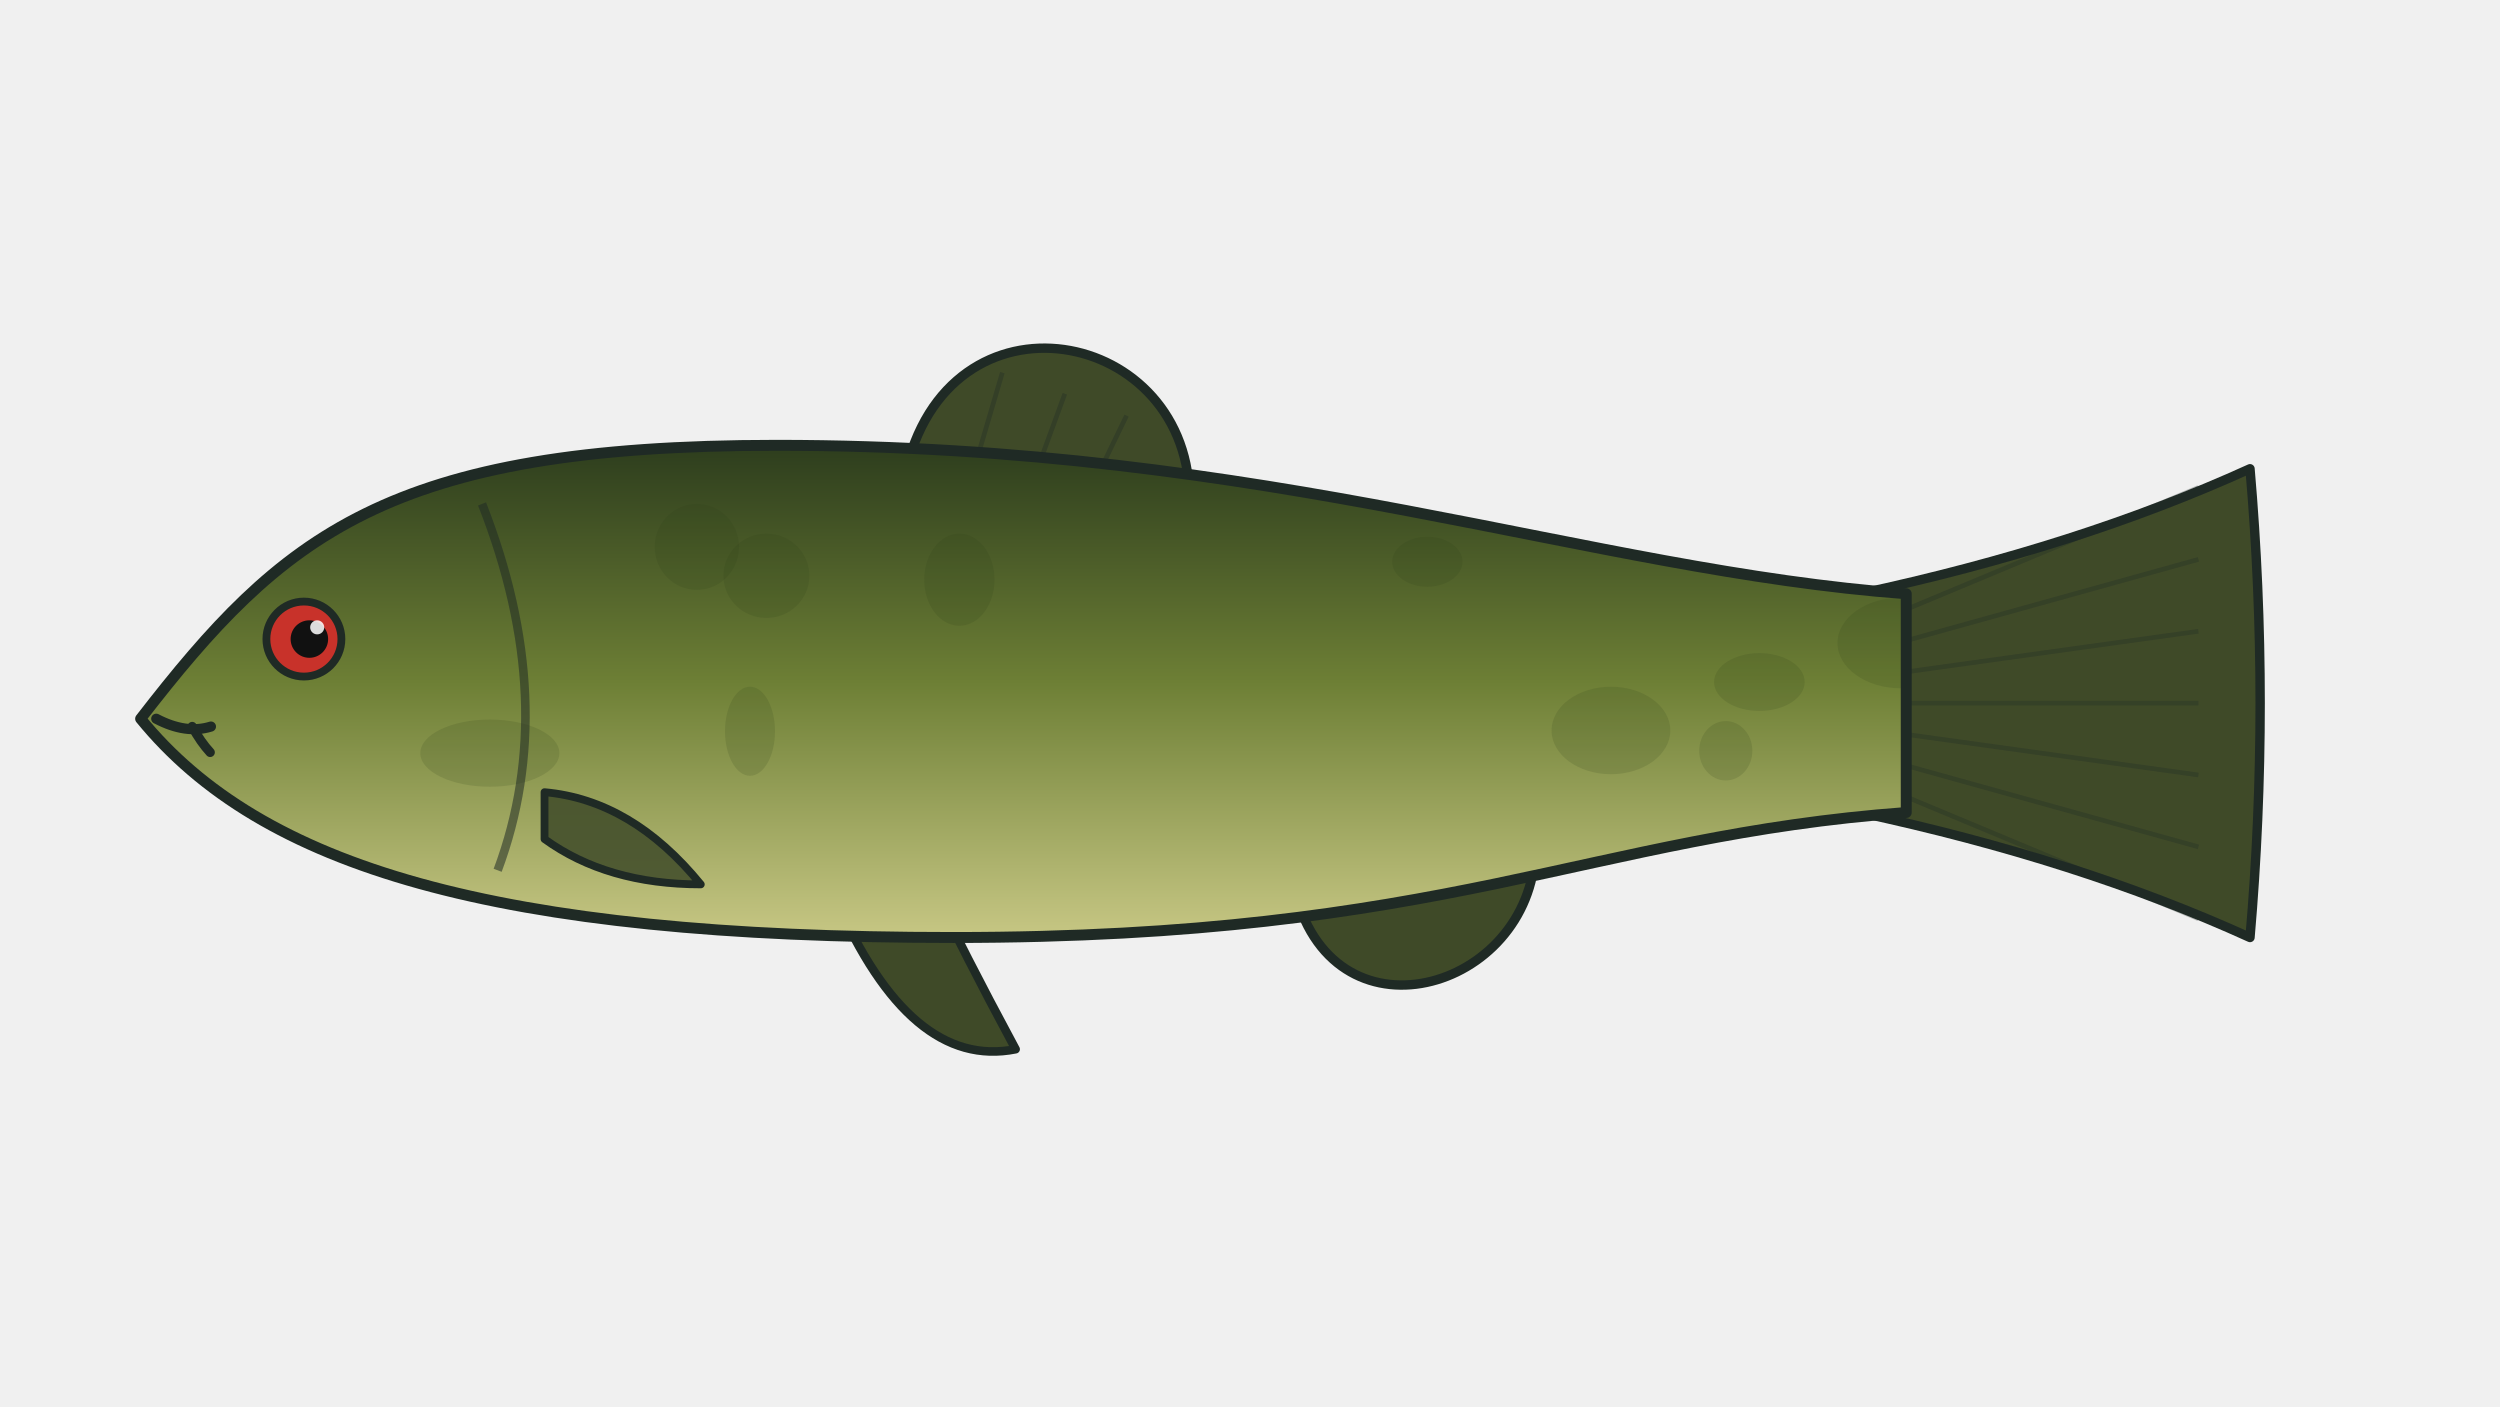
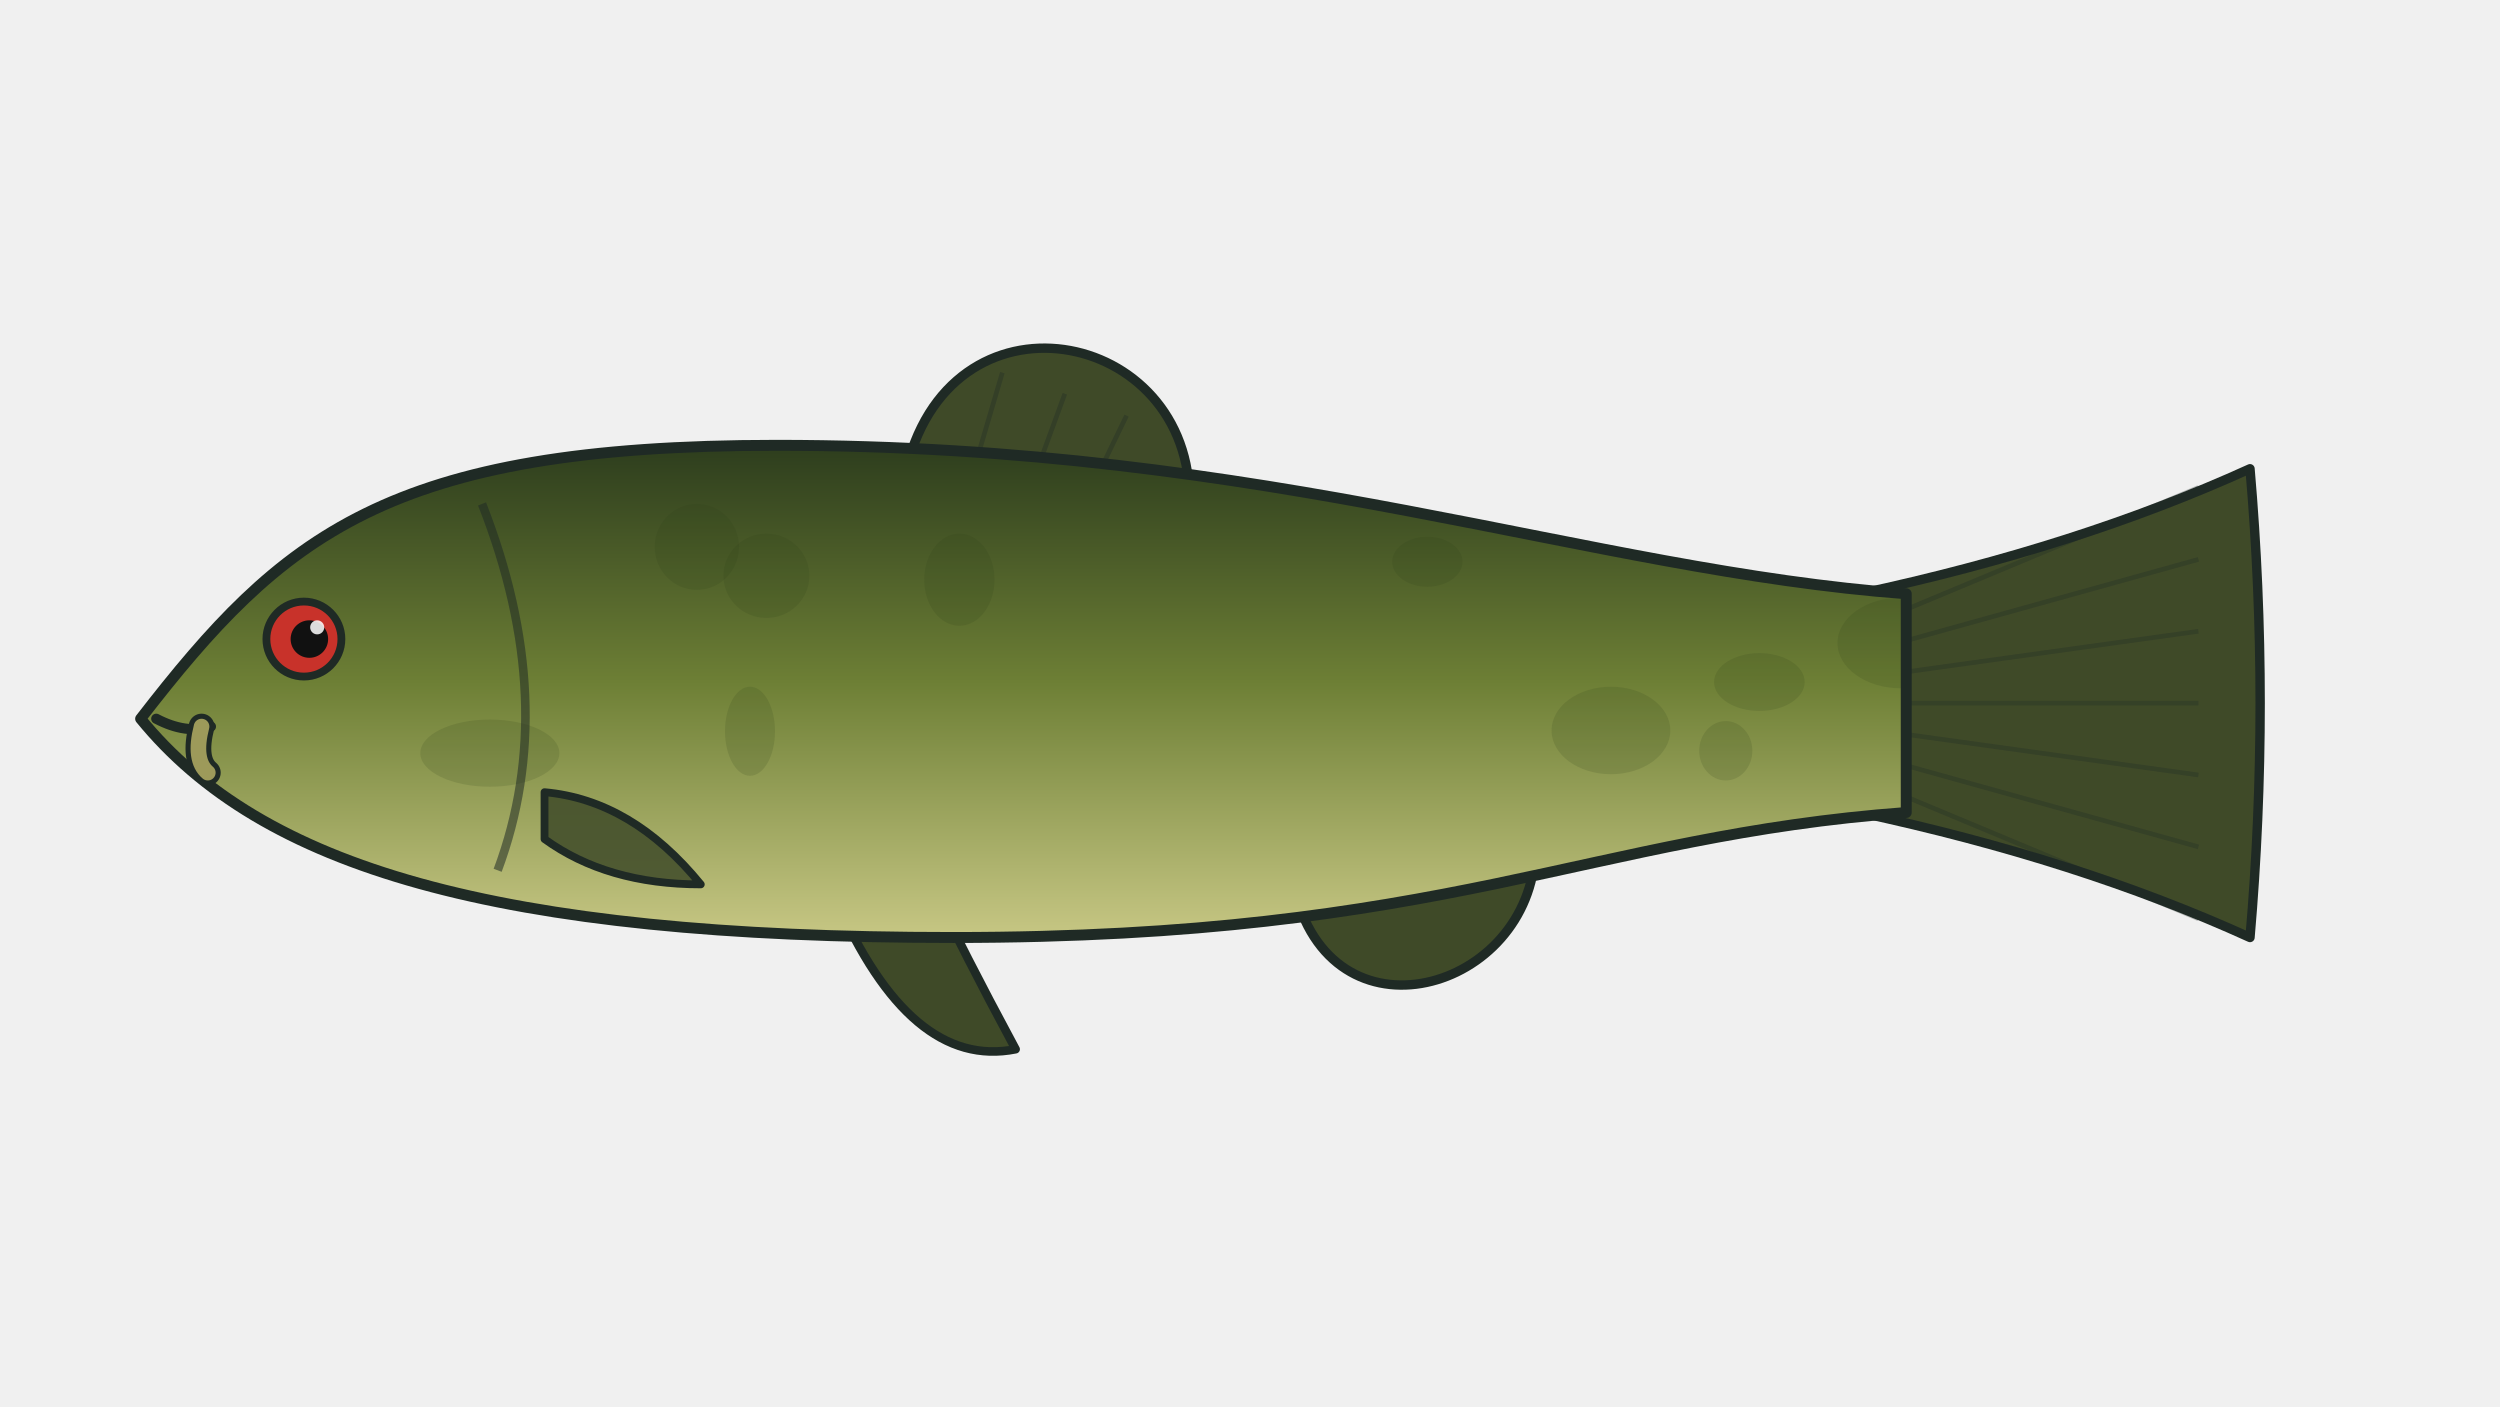
<svg xmlns="http://www.w3.org/2000/svg" viewBox="0 0 320 180" role="img" aria-label="Tench">
  <defs>
    <linearGradient id="gtench" x1="0" y1="0" x2="0" y2="1">
      <stop offset="0" stop-color="#2d3d1d" />
      <stop offset=".48" stop-color="#6d7f35" />
      <stop offset="1" stop-color="#c7c784" />
    </linearGradient>
    <clipPath id="ctench">
      <path d="M18.0 92.0 C36.1 68.6 49.6 57.0 99.4 57.0 C162.6 57.0 203.3 73.0 244.0 76.0 L244.0 104.0 C203.3 107.0 185.2 120.0 122.0 120.0 C63.2 120.0 33.4 110.9 18.0 92.0Z" />
    </clipPath>
  </defs>
  <path d="M238.0 76.0 Q266.0 70.0 288.0 60.0 Q290.6 90.0 288.0 120.0 Q266.0 110.0 238.0 104.0Z" fill="#3f4a28" stroke="#1f2a25" stroke-width="1.2" stroke-linejoin="round" />
  <line x1="244.0" y1="78.0" x2="281.4" y2="62.4" stroke="#1f2a25" stroke-width=".6" opacity=".3" />
  <line x1="244.0" y1="82.0" x2="281.4" y2="71.6" stroke="#1f2a25" stroke-width=".6" opacity=".3" />
  <line x1="244.0" y1="86.0" x2="281.4" y2="80.8" stroke="#1f2a25" stroke-width=".6" opacity=".3" />
  <line x1="244.0" y1="90.0" x2="281.4" y2="90.0" stroke="#1f2a25" stroke-width=".6" opacity=".3" />
  <line x1="244.0" y1="94.0" x2="281.4" y2="99.2" stroke="#1f2a25" stroke-width=".6" opacity=".3" />
  <line x1="244.0" y1="98.0" x2="281.4" y2="108.4" stroke="#1f2a25" stroke-width=".6" opacity=".3" />
  <line x1="244.0" y1="102.0" x2="281.4" y2="117.6" stroke="#1f2a25" stroke-width=".6" opacity=".3" />
  <path d="M115.4 63.4 C119.0 36.2 150.7 40.8 152.2 62.3 L149.1 66.3Z" fill="#3f4a28" stroke="#1f2a25" stroke-width="1.2" stroke-linejoin="round" />
  <line x1="125.3" y1="57.9" x2="128.3" y2="47.7" stroke="#1f2a25" stroke-width=".6" opacity=".35" />
  <line x1="133.3" y1="58.6" x2="136.3" y2="50.4" stroke="#1f2a25" stroke-width=".6" opacity=".35" />
  <line x1="141.2" y1="59.4" x2="144.2" y2="53.2" stroke="#1f2a25" stroke-width=".6" opacity=".35" />
  <path d="M165.2 111.3 C168.5 134.1 194.3 127.9 196.4 110.5 L194.3 106.5Z" fill="#3f4a28" stroke="#1f2a25" stroke-width="1.2" stroke-linejoin="round" />
  <path d="M106.9 114.9 Q116.5 137.0 130.0 134.3 Q122.8 120.9 120.1 114.9Z" fill="#3f4a28" stroke="#1f2a25" stroke-width="1.1" stroke-linejoin="round" />
  <path d="M18.0 92.0 C36.1 68.6 49.6 57.0 99.4 57.0 C162.6 57.0 203.3 73.0 244.0 76.0 L244.0 104.0 C203.3 107.0 185.2 120.0 122.0 120.0 C63.2 120.0 33.4 110.9 18.0 92.0Z" fill="url(#gtench)" />
  <g clip-path="url(#ctench)">
    <ellipse cx="96.0" cy="93.6" rx="3.2" ry="5.7" fill="#2a3a16" opacity="0.15" />
    <ellipse cx="220.9" cy="96.1" rx="3.4" ry="3.8" fill="#2a3a16" opacity="0.15" />
    <ellipse cx="243.3" cy="82.3" rx="8.1" ry="5.8" fill="#2a3a16" opacity="0.15" />
    <ellipse cx="225.2" cy="87.3" rx="5.8" ry="3.7" fill="#2a3a16" opacity="0.15" />
    <ellipse cx="98.1" cy="73.7" rx="5.5" ry="5.4" fill="#2a3a16" opacity="0.15" />
    <ellipse cx="206.2" cy="93.5" rx="7.6" ry="5.6" fill="#2a3a16" opacity="0.15" />
    <ellipse cx="89.2" cy="70.0" rx="5.4" ry="5.5" fill="#2a3a16" opacity="0.15" />
    <ellipse cx="182.7" cy="71.9" rx="4.5" ry="3.2" fill="#2a3a16" opacity="0.15" />
    <ellipse cx="62.7" cy="96.4" rx="8.9" ry="4.3" fill="#2a3a16" opacity="0.15" />
    <ellipse cx="122.8" cy="74.2" rx="4.5" ry="5.9" fill="#2a3a16" opacity="0.15" />
    <path d="M61.7 64.5 Q71.7 90.0 63.7 111.4" fill="none" stroke="#1f2a25" stroke-width="1.1" opacity=".55" />
  </g>
  <path d="M18.0 92.0 C36.1 68.6 49.6 57.0 99.4 57.0 C162.6 57.0 203.3 73.0 244.0 76.0 L244.0 104.0 C203.3 107.0 185.2 120.0 122.0 120.0 C63.2 120.0 33.4 110.9 18.0 92.0Z" fill="none" stroke="#1f2a25" stroke-width="1.4" stroke-linejoin="round" />
  <path d="M69.7 101.4 Q80.9 102.4 89.7 113.2 Q77.7 113.2 69.7 107.4Z" fill="#3f4a28" fill-opacity=".85" stroke="#1f2a25" stroke-width="1" stroke-linejoin="round" />
  <path d="M20.0 92.0 Q23.8 94.0 27.0 93.0" fill="none" stroke="#1f2a25" stroke-width="1.3" stroke-linecap="round" />
-   <path d="M24.6 93.0 q1.1 2.0 2.3 3.3" fill="none" stroke="#1f2a25" stroke-width="1.2" stroke-linecap="round" />
+   <path d="M25.8 93.0 Q24.7 97.3 26.6 98.9" fill="none" stroke="#1f2a25" stroke-width="3.3" stroke-linecap="round" />
+   <path d="M25.8 93.0 Q24.7 97.3 26.6 98.9" fill="none" stroke="#9d9a5a" stroke-width="2.0" stroke-linecap="round" />
  <circle cx="38.9" cy="81.8" r="4.8" fill="#c8322a" stroke="#1f2a25" stroke-width="1" />
  <circle cx="39.6" cy="81.8" r="2.4" fill="#111" />
  <circle cx="40.6" cy="80.3" r="0.9" fill="#fff" opacity=".85" />
</svg>
